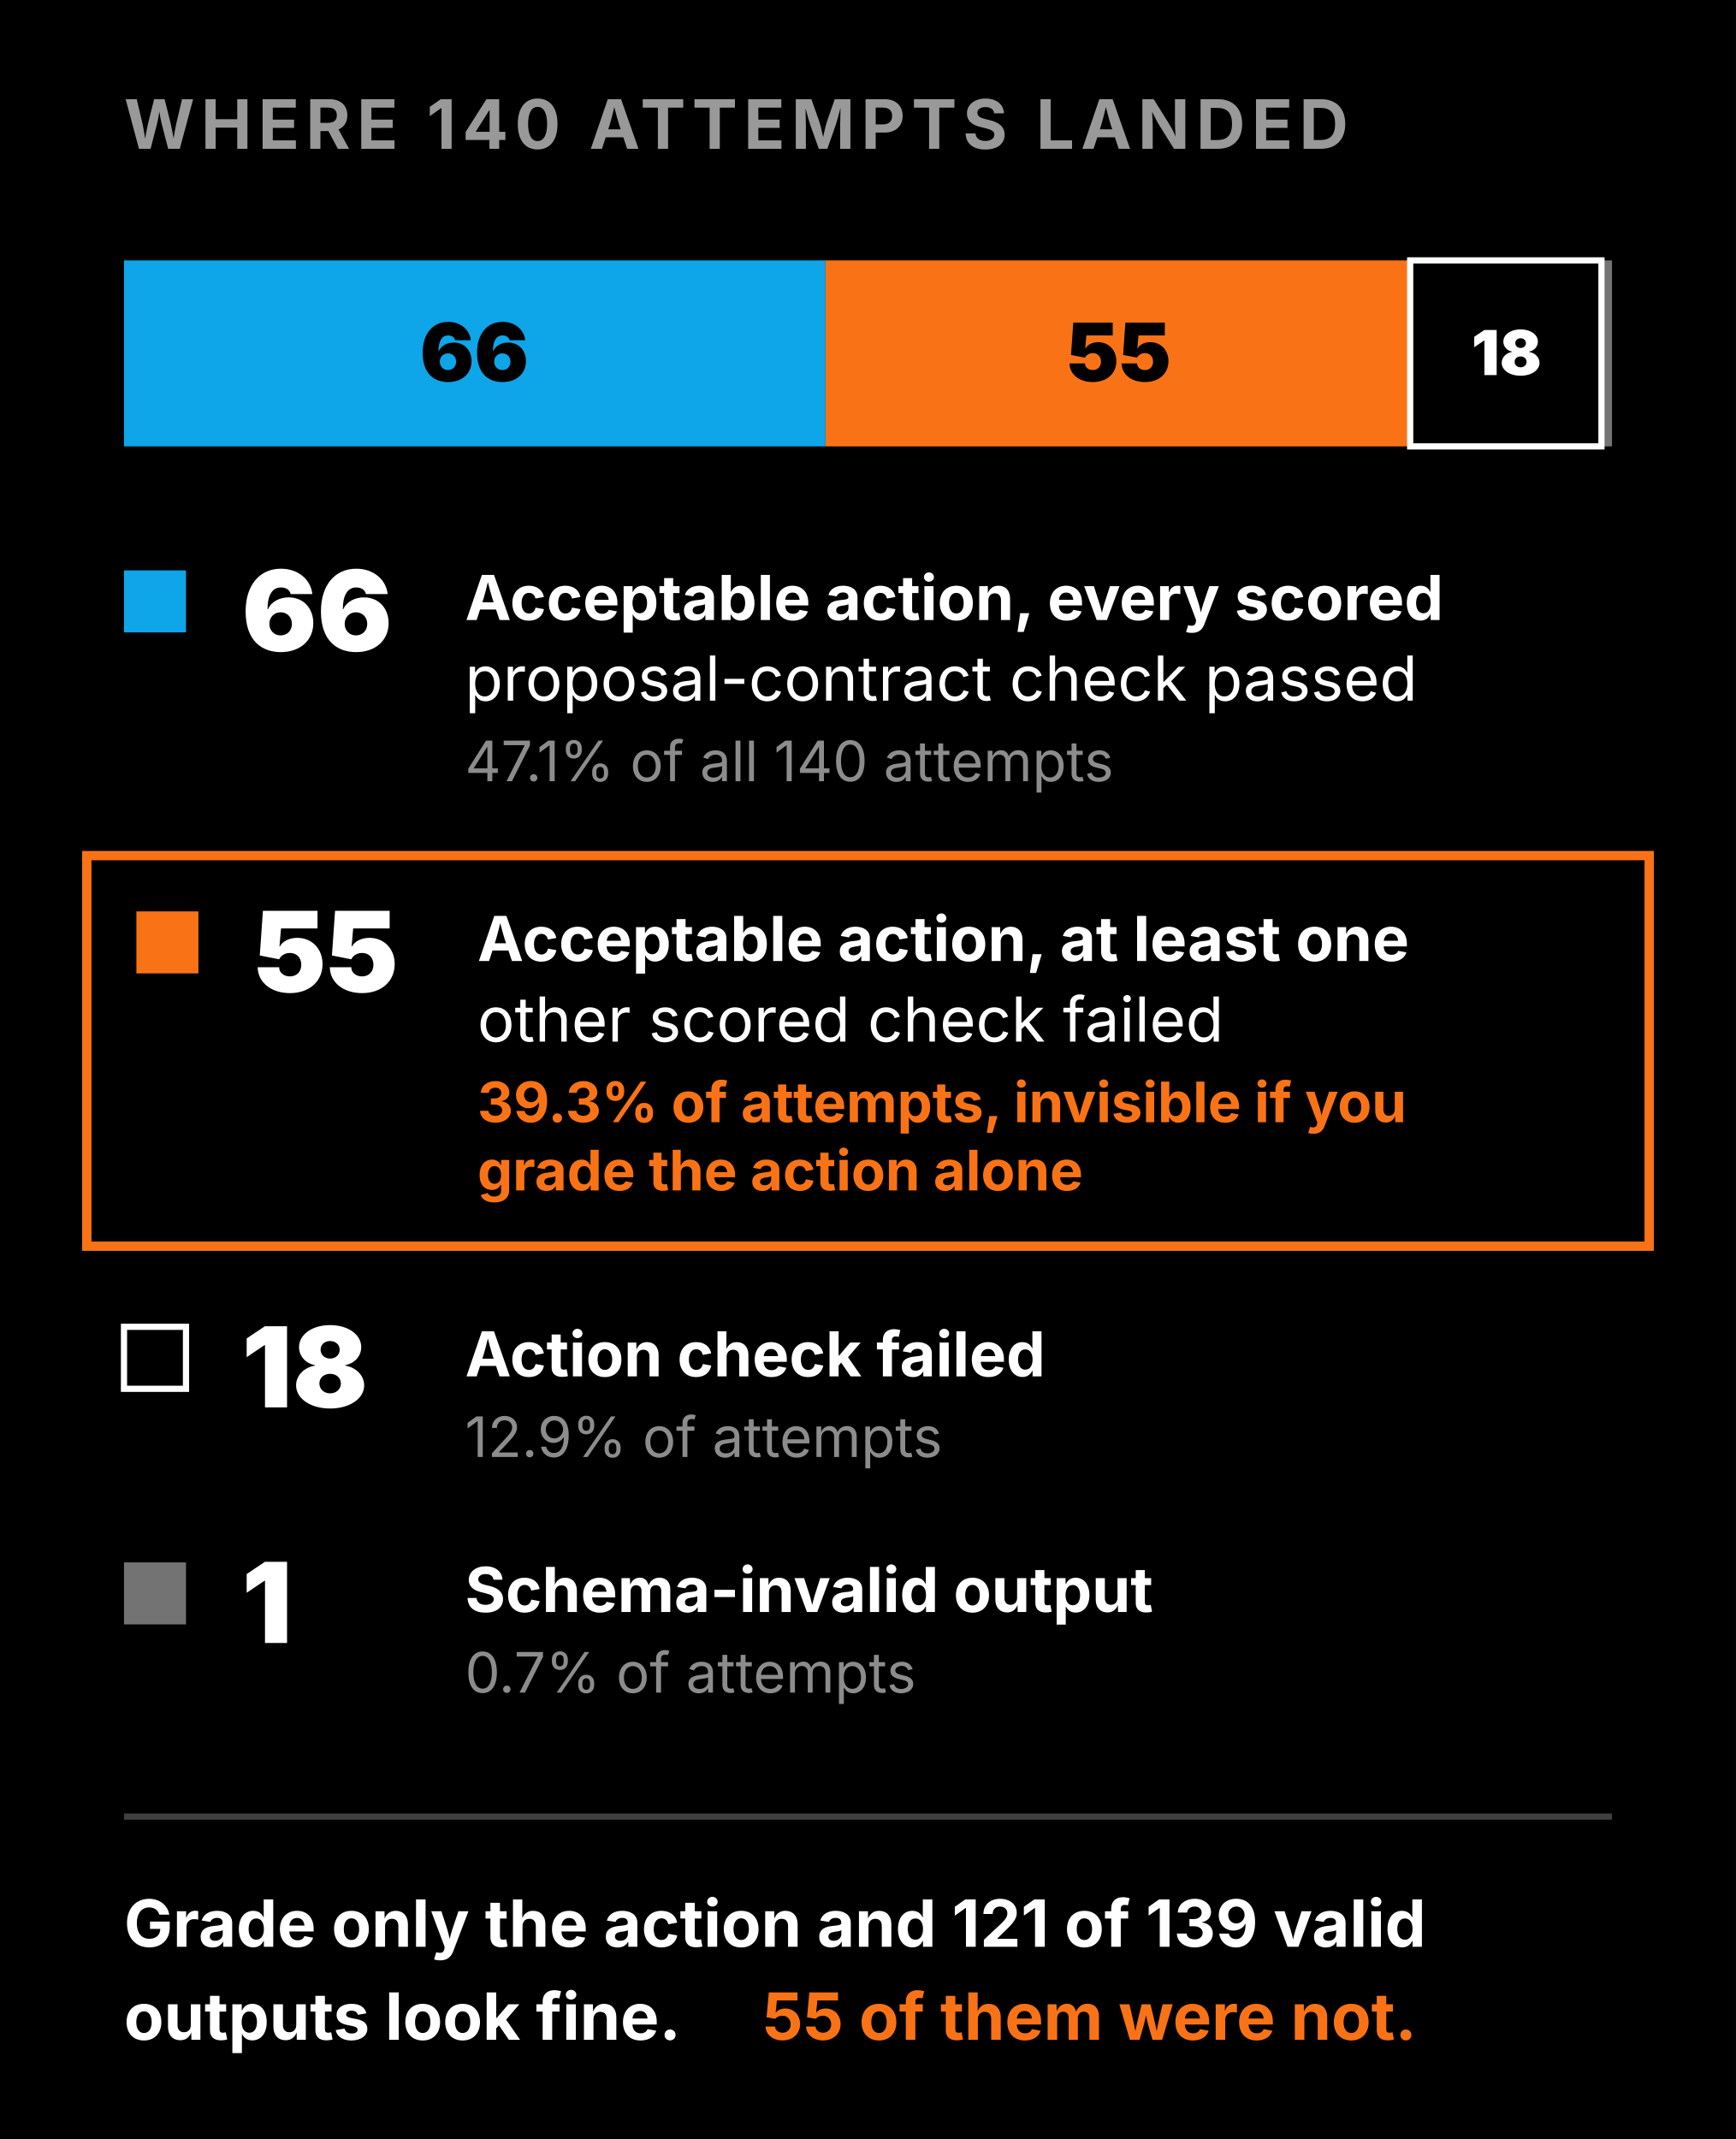
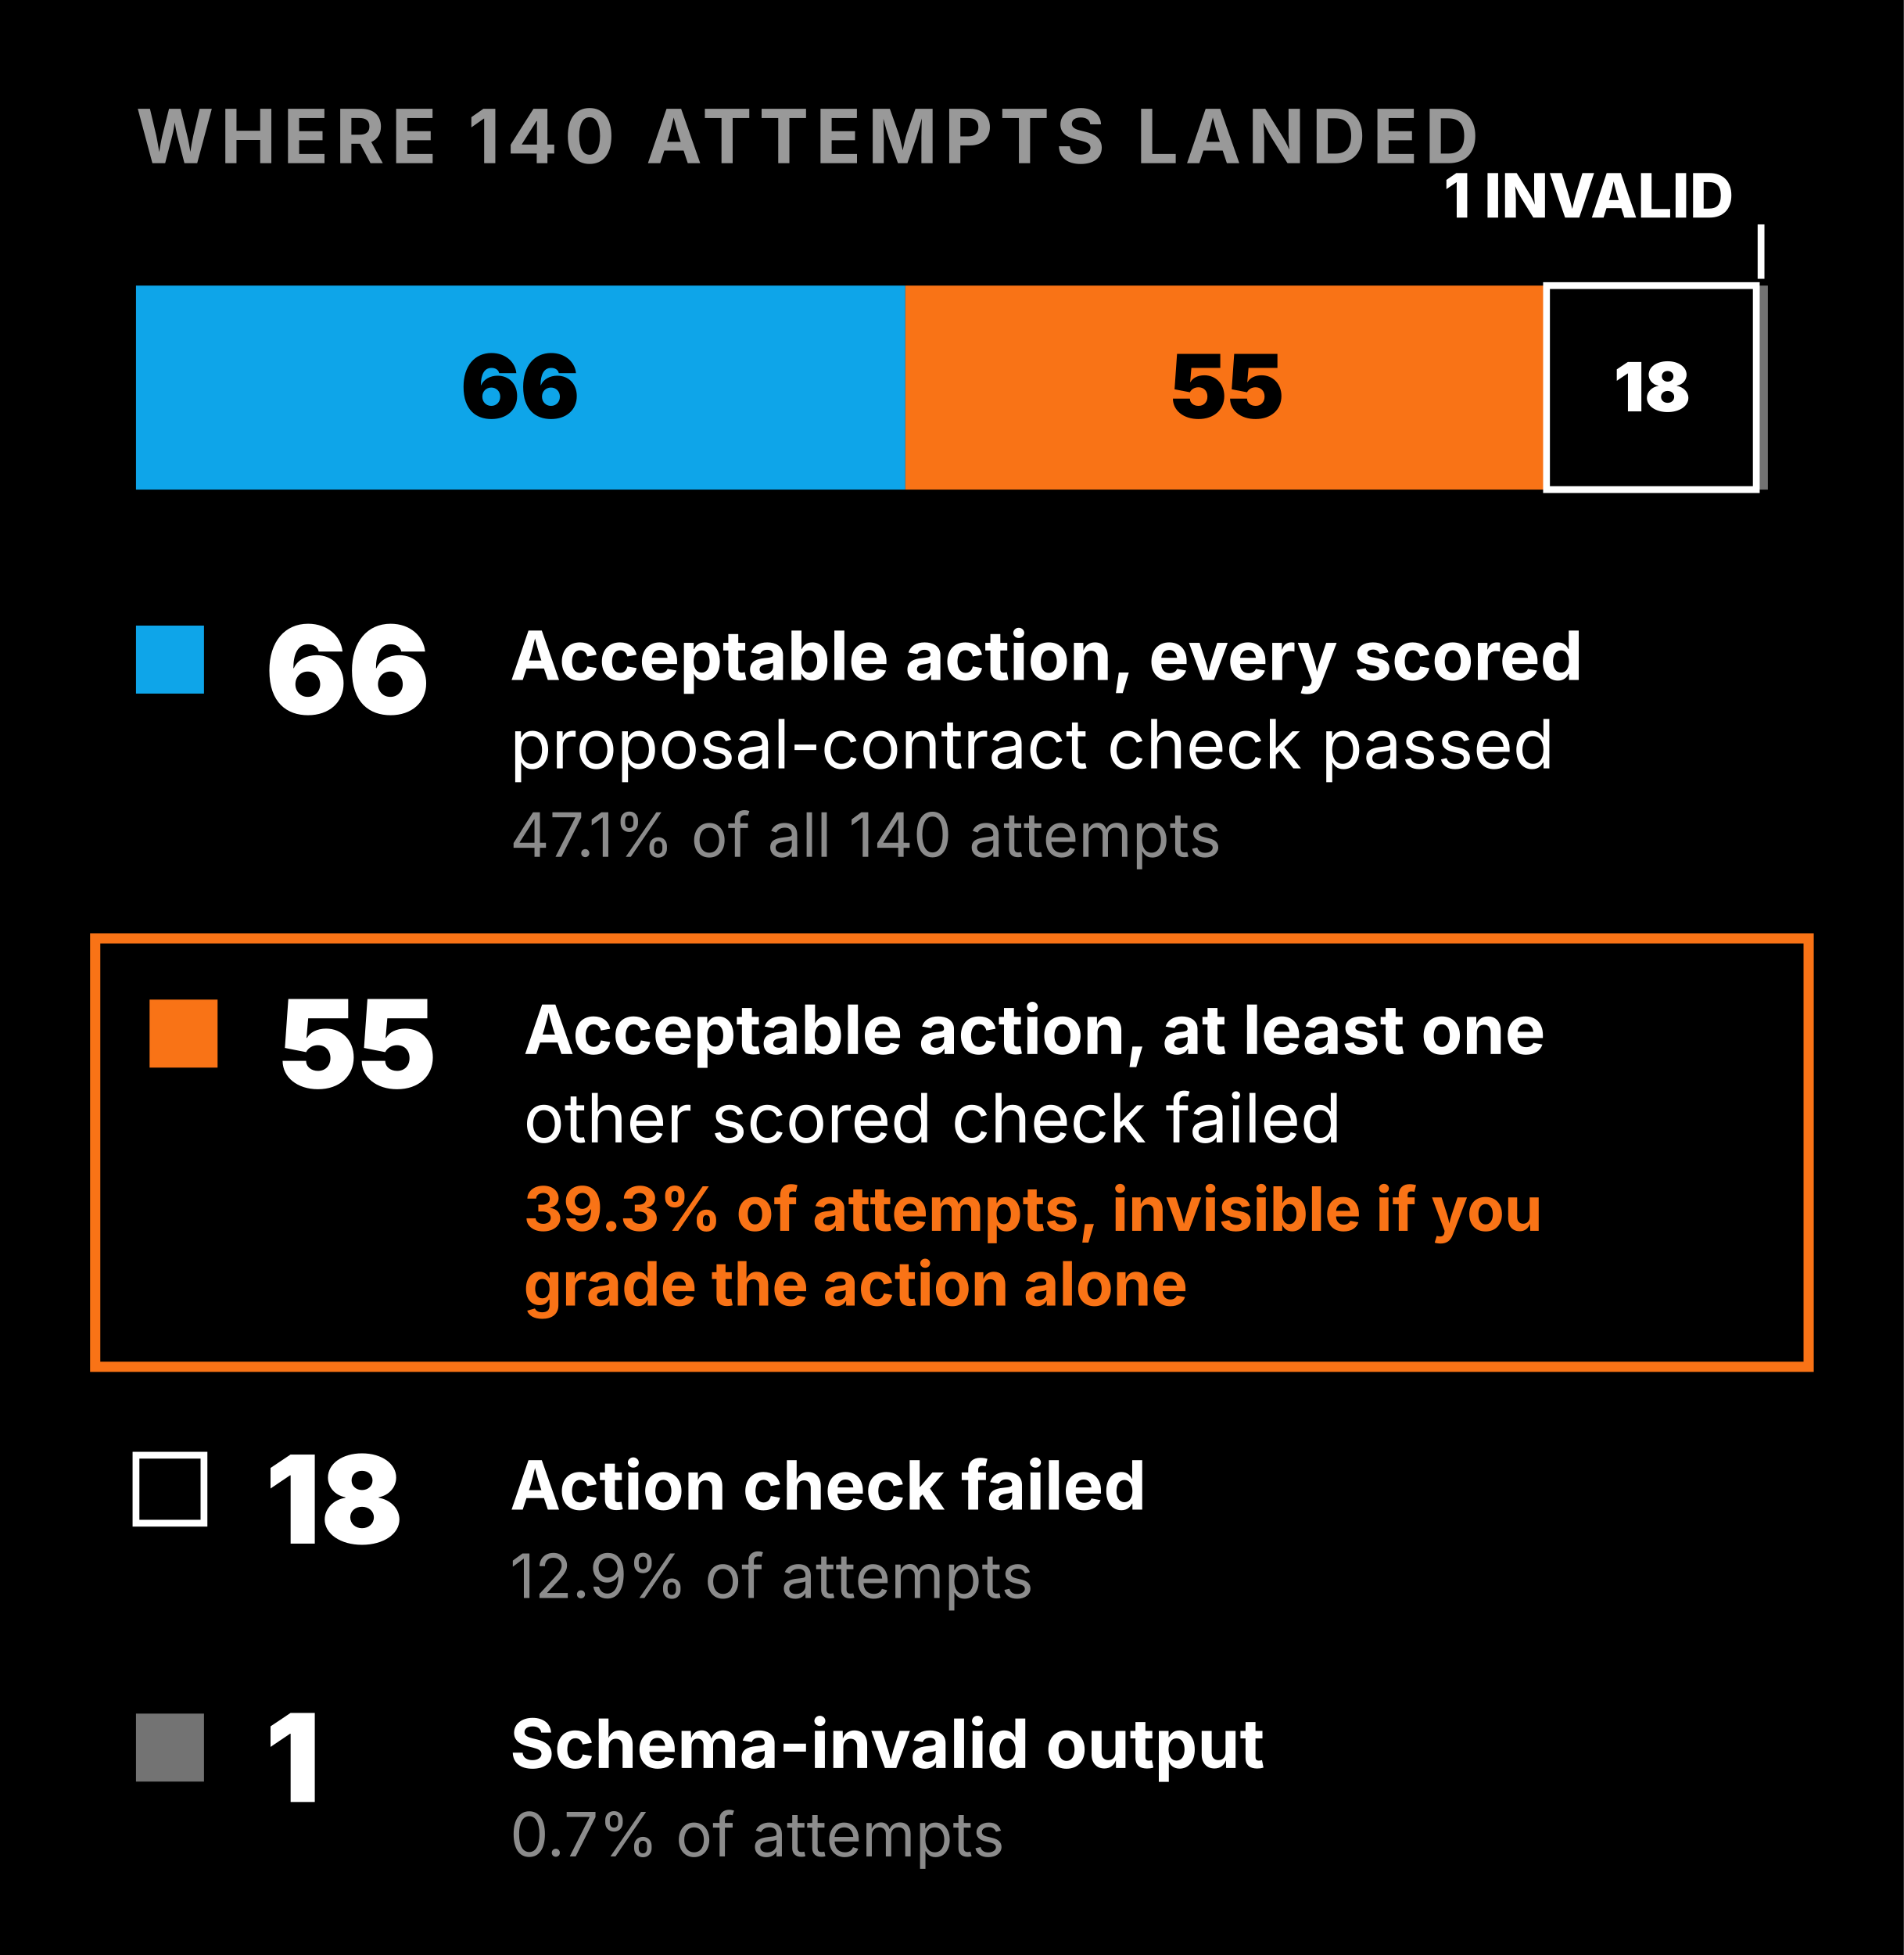
- <svg xmlns="http://www.w3.org/2000/svg" viewBox="0 0 560 690" role="img" aria-labelledby="decomp-title decomp-desc" font-family="Inter, ui-sans-serif, system-ui, sans-serif">
-   <rect width="560" height="690" fill="#000000" />
+ <svg xmlns="http://www.w3.org/2000/svg" viewBox="0 0 560 575" role="img" aria-labelledby="decomp-title decomp-desc" font-family="Inter, ui-sans-serif, system-ui, sans-serif">
+   <rect width="560" height="575" fill="#000000" />
  <text x="40" y="48" font-size="22" font-weight="700" letter-spacing="2" fill="#ffffff" opacity="0.6">WHERE 140 ATTEMPTS LANDED</text>
  <rect x="40" y="84" width="226.3" height="60" fill="#0ea5e9" />
  <rect x="266.3" y="84" width="188.6" height="60" fill="#f97316" />
  <rect x="454.9" y="84" width="61.7" height="60" fill="#000000" stroke="#ffffff" stroke-width="2" />
  <rect x="516.6" y="84" width="3.4" height="60" fill="#ffffff" opacity="0.45" />
  <text x="153" y="123" text-anchor="middle" font-size="26" font-weight="900" fill="#000000">66</text>
  <text x="361" y="123" text-anchor="middle" font-size="26" font-weight="900" fill="#000000">55</text>
  <text x="486" y="121" text-anchor="middle" font-size="20" font-weight="900" fill="#ffffff">18</text>
+   <line x1="518" y1="82" x2="518" y2="66" stroke="#ffffff" stroke-width="2" />
+   <text x="510" y="64" text-anchor="end" font-size="18" font-weight="800" fill="#ffffff">1 INVALID</text>
  <rect x="40" y="184" width="20" height="20" fill="#0ea5e9" />
  <text x="78" y="210" font-size="36" font-weight="900" fill="#ffffff">66</text>
  <text x="150" y="200" font-size="20" font-weight="700" fill="#ffffff">Acceptable action, every scored</text>
  <text x="150" y="226" font-size="20" fill="#ffffff">proposal-contract check passed</text>
  <text x="150" y="252" font-size="18" fill="#ffffff" opacity="0.55">47.1% of all 140 attempts</text>
  <rect x="28" y="276" width="504" height="126" fill="none" stroke="#f97316" stroke-width="3" />
  <rect x="44" y="294" width="20" height="20" fill="#f97316" />
  <text x="82" y="320" font-size="36" font-weight="900" fill="#ffffff">55</text>
  <text x="154" y="310" font-size="20" font-weight="700" fill="#ffffff">Acceptable action, at least one</text>
  <text x="154" y="336" font-size="20" fill="#ffffff">other scored check failed</text>
  <text x="154" y="362" font-size="18" font-weight="700" fill="#f97316">39.3% of attempts, invisible if you</text>
  <text x="154" y="384" font-size="18" font-weight="700" fill="#f97316">grade the action alone</text>
  <rect x="40" y="428" width="20" height="20" fill="#000000" stroke="#ffffff" stroke-width="2" />
  <text x="78" y="454" font-size="36" font-weight="900" fill="#ffffff">18</text>
  <text x="150" y="444" font-size="20" font-weight="700" fill="#ffffff">Action check failed</text>
  <text x="150" y="470" font-size="18" fill="#ffffff" opacity="0.55">12.9% of attempts</text>
  <rect x="40" y="504" width="20" height="20" fill="#ffffff" opacity="0.45" />
  <text x="78" y="530" font-size="36" font-weight="900" fill="#ffffff">1</text>
  <text x="150" y="520" font-size="20" font-weight="700" fill="#ffffff">Schema-invalid output</text>
  <text x="150" y="546" font-size="18" fill="#ffffff" opacity="0.55">0.7% of attempts</text>
-   <line x1="40" y1="586" x2="520" y2="586" stroke="#ffffff" stroke-width="2" opacity="0.25" />
-   <text x="40" y="628" font-size="21" font-weight="700" fill="#ffffff">Grade only the action and 121 of 139 valid</text>
-   <text x="40" y="658" font-size="21" font-weight="700" fill="#ffffff">outputs look fine.</text>
-   <text x="246" y="658" font-size="21" font-weight="700" fill="#f97316">55 of them were not.</text>
</svg>
